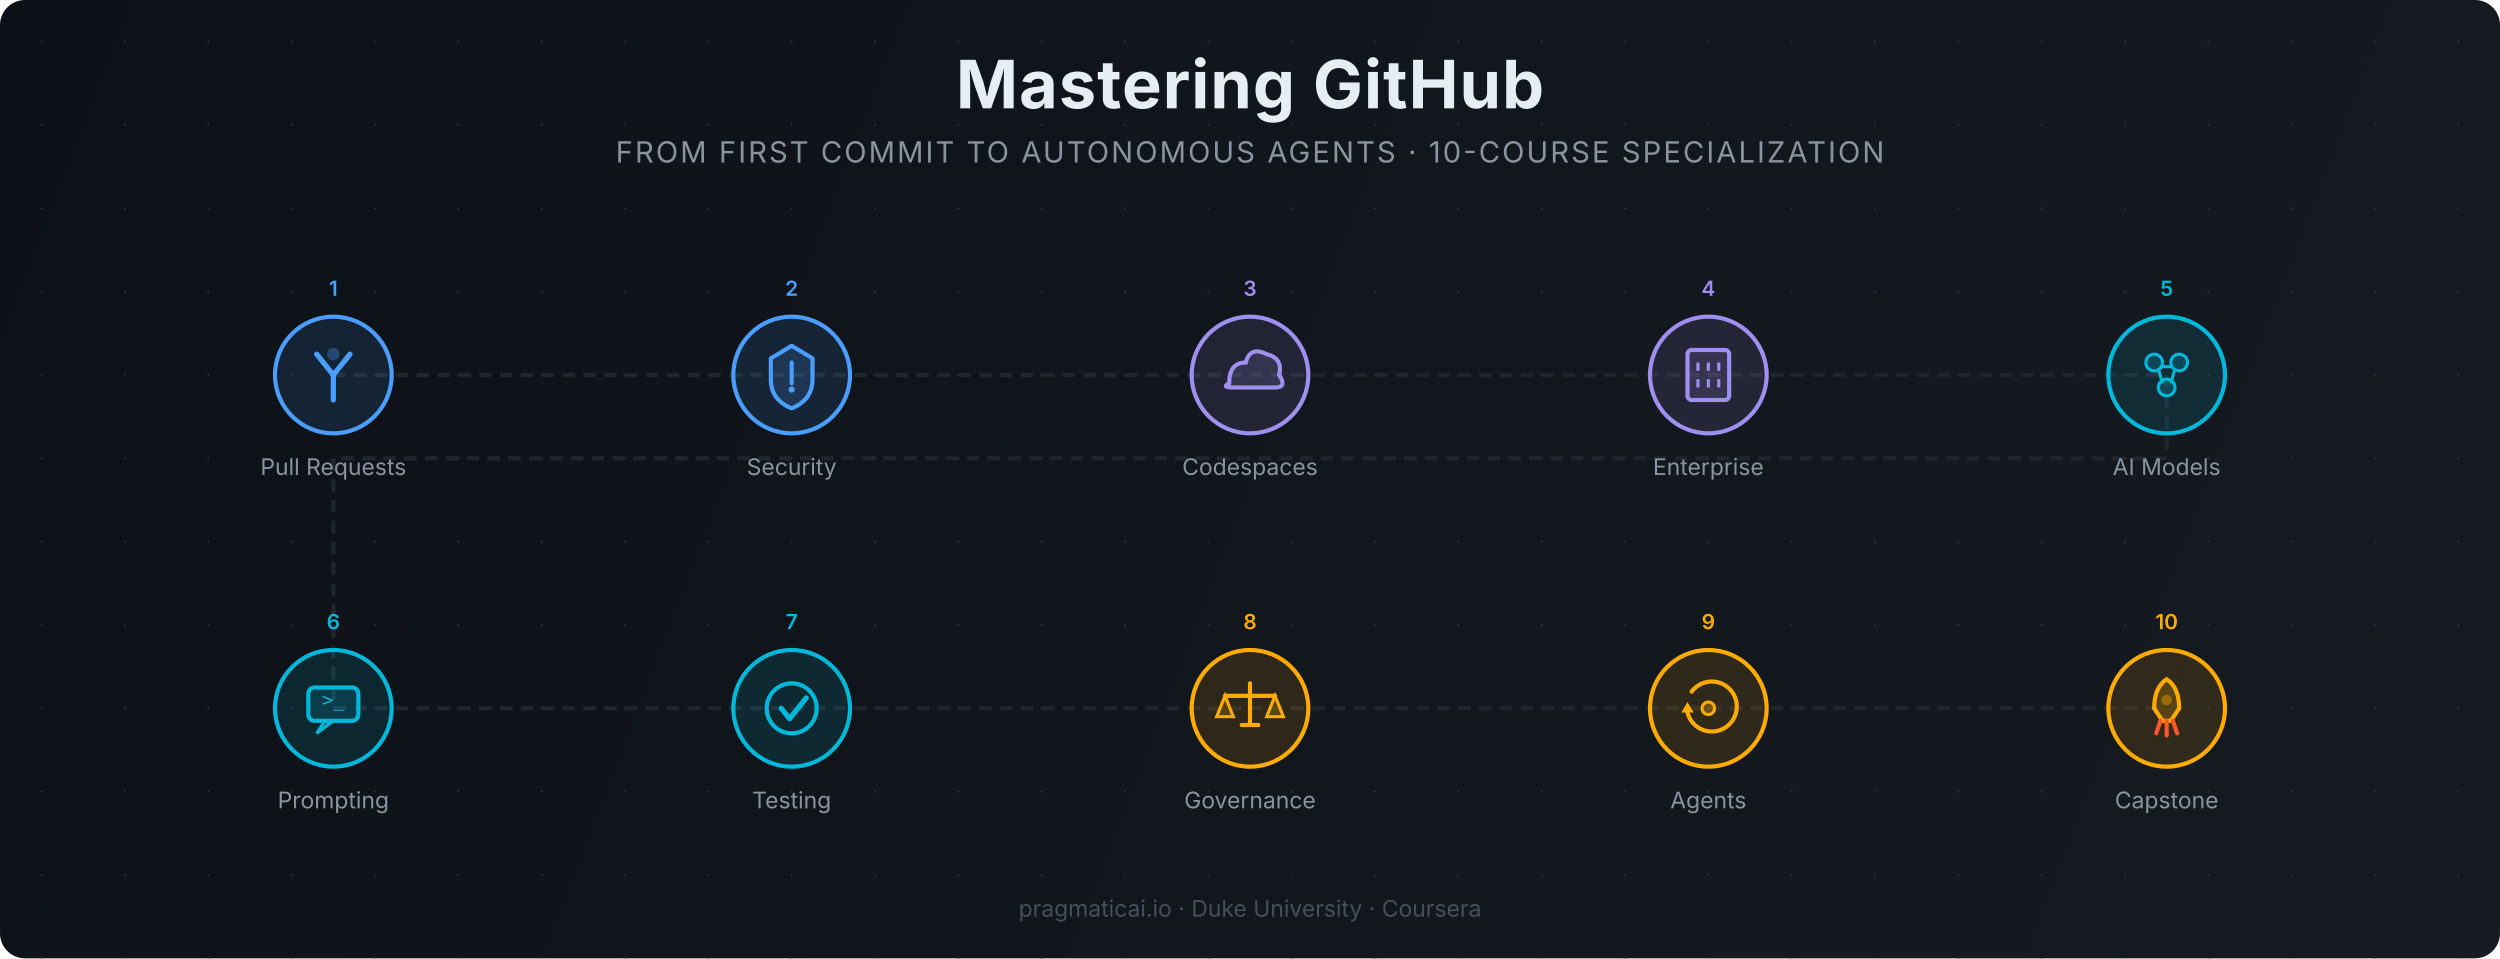
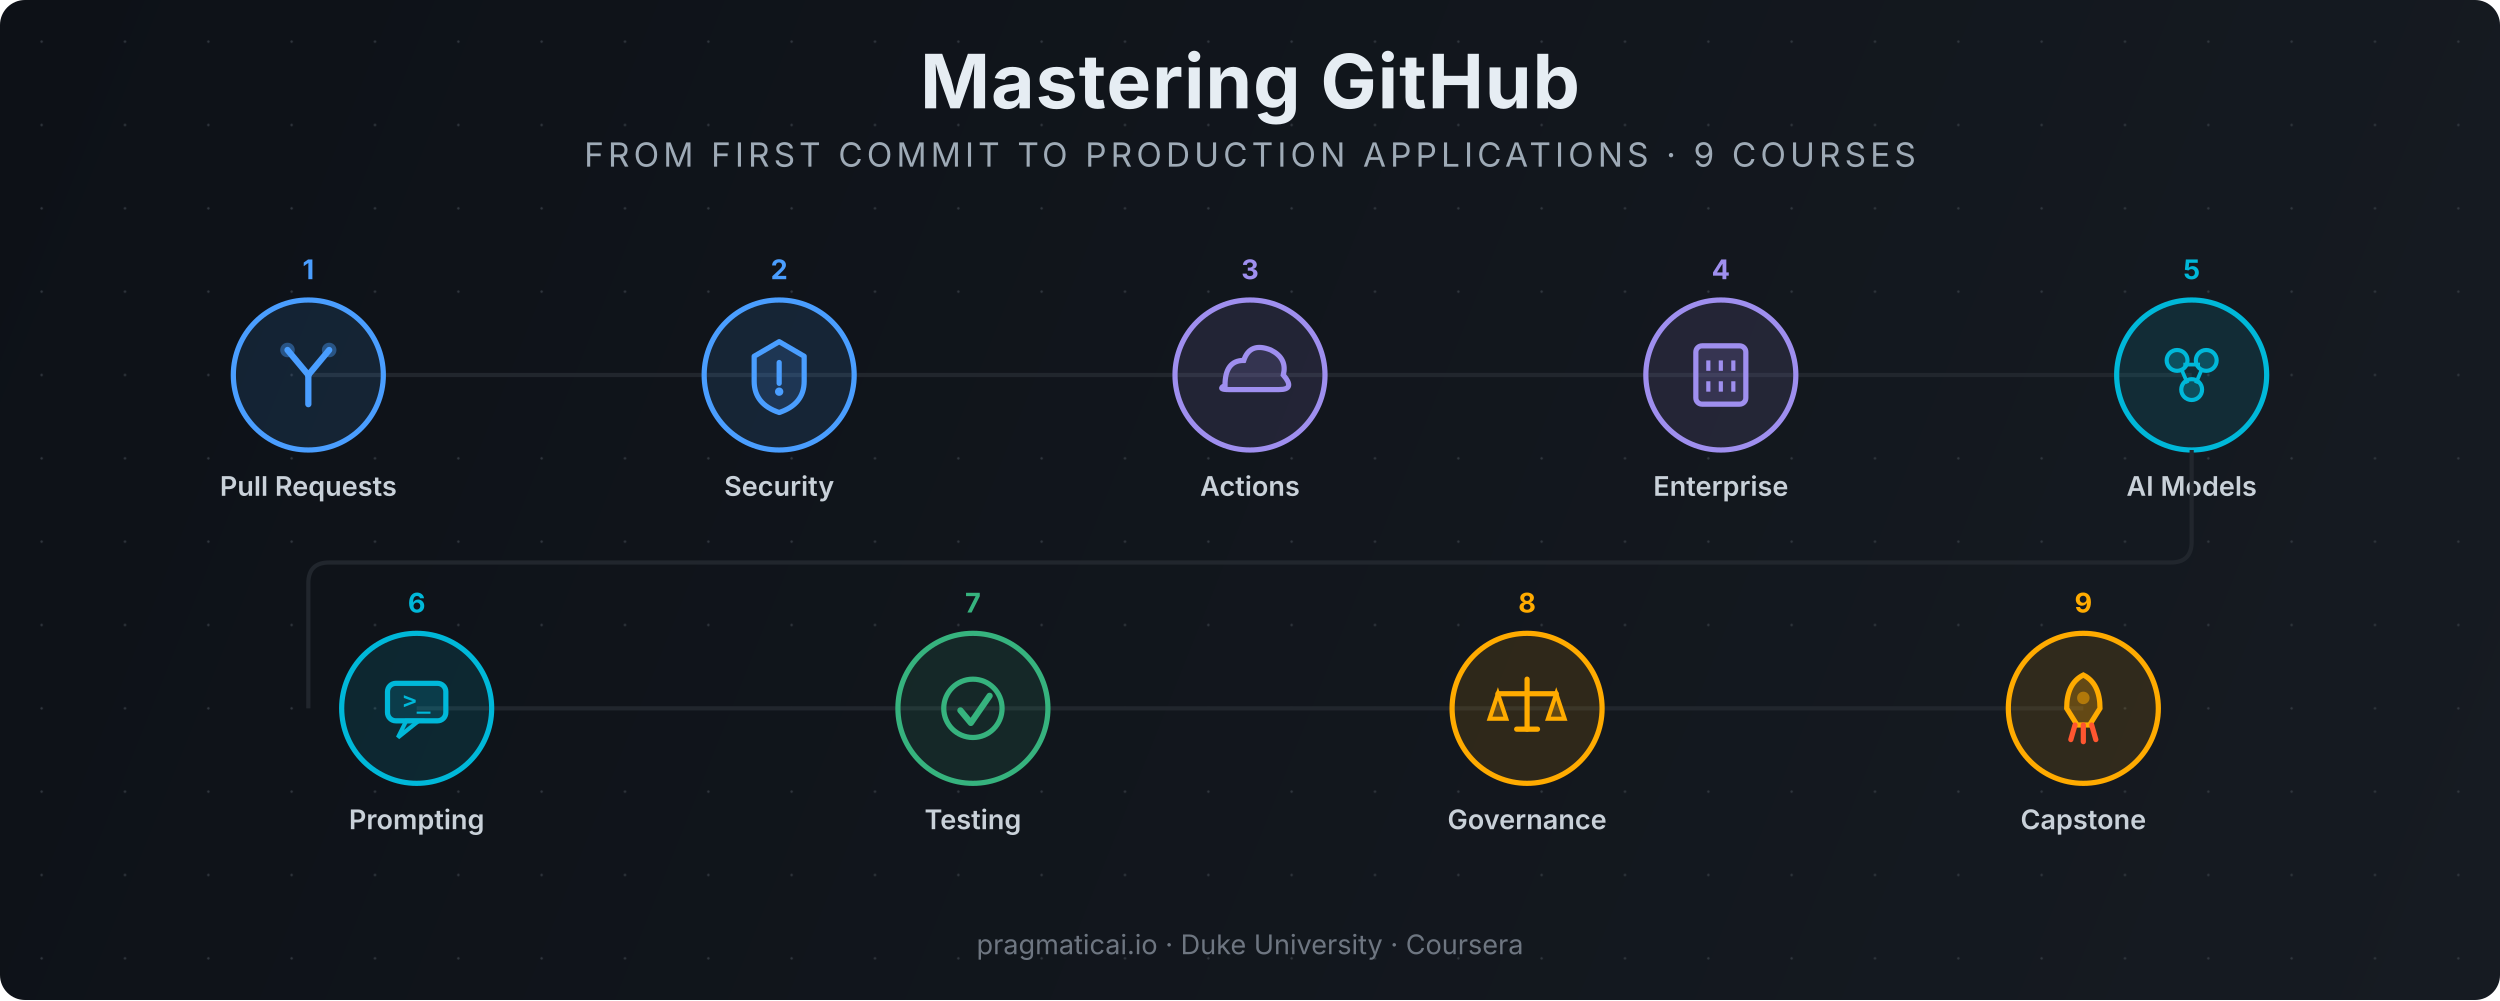
- <svg xmlns="http://www.w3.org/2000/svg" viewBox="0 0 1200 460" width="1200" height="460">
+ <svg xmlns="http://www.w3.org/2000/svg" viewBox="0 0 1200 480" width="1200" height="480">
  <defs>
-     <linearGradient id="bg" x1="0" y1="0" x2="1200" y2="460" gradientUnits="userSpaceOnUse">
+     <linearGradient id="bg" x1="0" y1="0" x2="1200" y2="480" gradientUnits="userSpaceOnUse">
      <stop offset="0%" stop-color="#0d1117" />
      <stop offset="100%" stop-color="#161b22" />
    </linearGradient>
-     <linearGradient id="line-grad" x1="0" y1="0" x2="1" y2="0">
-       <stop offset="0%" stop-color="#4a9eff" />
-       <stop offset="50%" stop-color="#9f8fef" />
-       <stop offset="100%" stop-color="#ffab00" />
-     </linearGradient>
  </defs>
-   <rect width="1200" height="460" rx="12" fill="url(#bg)" />
+   <rect width="1200" height="480" rx="12" fill="url(#bg)" />
  <pattern id="dots" x="0" y="0" width="40" height="40" patternUnits="userSpaceOnUse">
-     <circle cx="20" cy="20" r="0.5" fill="#30363d" />
+     <circle cx="20" cy="20" r="0.6" fill="#30363d" />
  </pattern>
-   <rect width="1200" height="460" fill="url(#dots)" />
-   <text x="600" y="52" text-anchor="middle" font-family="system-ui,-apple-system,Segoe UI,sans-serif" font-size="32" font-weight="700" fill="#e6edf3" letter-spacing="0.5">Mastering GitHub</text>
-   <text x="600" y="78" text-anchor="middle" font-family="system-ui,-apple-system,Segoe UI,sans-serif" font-size="14" fill="#8b949e" letter-spacing="1">FROM FIRST COMMIT TO AUTONOMOUS AGENTS · 10-COURSE SPECIALIZATION</text>
-   <line x1="160" y1="180" x2="1040" y2="180" stroke="#21262d" stroke-width="2" stroke-dasharray="6 4" />
-   <line x1="160" y1="340" x2="1040" y2="340" stroke="#21262d" stroke-width="2" stroke-dasharray="6 4" />
-   <line x1="1040" y1="180" x2="1040" y2="220" stroke="#21262d" stroke-width="2" stroke-dasharray="6 4" />
-   <line x1="1040" y1="220" x2="160" y2="220" stroke="#21262d" stroke-width="2" stroke-dasharray="6 4" />
-   <line x1="160" y1="220" x2="160" y2="340" stroke="#21262d" stroke-width="2" stroke-dasharray="6 4" />
-   <g transform="translate(160,180)">
-     <circle r="28" fill="#4a9eff" fill-opacity="0.12" stroke="#4a9eff" stroke-width="2" />
-     <line x1="-8" y1="-10" x2="0" y2="0" stroke="#4a9eff" stroke-width="2.5" stroke-linecap="round" />
-     <line x1="8" y1="-10" x2="0" y2="0" stroke="#4a9eff" stroke-width="2.5" stroke-linecap="round" />
-     <line x1="0" y1="0" x2="0" y2="12" stroke="#4a9eff" stroke-width="2.5" stroke-linecap="round" />
-     <circle cx="0" cy="-10" r="3" fill="#4a9eff" fill-opacity="0.3" />
-     <text y="48" text-anchor="middle" font-family="system-ui,-apple-system,sans-serif" font-size="11" fill="#8b949e">Pull Requests</text>
-     <text y="-38" text-anchor="middle" font-family="system-ui,-apple-system,sans-serif" font-size="10" font-weight="600" fill="#4a9eff">1</text>
+   <rect width="1200" height="480" fill="url(#dots)" />
+   <text x="600" y="52" text-anchor="middle" font-family="system-ui,-apple-system,Segoe UI,sans-serif" font-size="36" font-weight="700" fill="#e6edf3" letter-spacing="0.5">Mastering GitHub</text>
+   <text x="600" y="80" text-anchor="middle" font-family="system-ui,-apple-system,Segoe UI,sans-serif" font-size="16" fill="#9eaab6" letter-spacing="2">FROM FIRST COMMIT TO PRODUCTION APPLICATIONS · 9 COURSES</text>
+   <line x1="148" y1="180" x2="1052" y2="180" stroke="#21262d" stroke-width="2" />
+   <g transform="translate(148,180)">
+     <circle r="36" fill="#4a9eff" fill-opacity="0.12" stroke="#4a9eff" stroke-width="2.5" />
+     <line x1="-10" y1="-12" x2="0" y2="0" stroke="#4a9eff" stroke-width="3" stroke-linecap="round" />
+     <line x1="10" y1="-12" x2="0" y2="0" stroke="#4a9eff" stroke-width="3" stroke-linecap="round" />
+     <line x1="0" y1="0" x2="0" y2="14" stroke="#4a9eff" stroke-width="3" stroke-linecap="round" />
+     <circle cx="-10" cy="-12" r="3.5" fill="#4a9eff" fill-opacity="0.4" />
+     <circle cx="10" cy="-12" r="3.5" fill="#4a9eff" fill-opacity="0.4" />
+     <text y="58" text-anchor="middle" font-family="system-ui,-apple-system,sans-serif" font-size="13" font-weight="600" fill="#c9d1d9">Pull Requests</text>
+     <text y="-46" text-anchor="middle" font-family="system-ui,-apple-system,sans-serif" font-size="13" font-weight="700" fill="#4a9eff">1</text>
  </g>
-   <g transform="translate(380,180)">
-     <circle r="28" fill="#4a9eff" fill-opacity="0.12" stroke="#4a9eff" stroke-width="2" />
-     <path d="M0-14 L10-8 L10 2 Q10 12 0 16 Q-10 12 -10 2 L-10-8 Z" fill="#4a9eff" fill-opacity="0.15" stroke="#4a9eff" stroke-width="2" stroke-linejoin="round" />
-     <line x1="0" y1="-6" x2="0" y2="4" stroke="#4a9eff" stroke-width="2" stroke-linecap="round" />
-     <circle cx="0" cy="7" r="1.5" fill="#4a9eff" />
-     <text y="48" text-anchor="middle" font-family="system-ui,-apple-system,sans-serif" font-size="11" fill="#8b949e">Security</text>
-     <text y="-38" text-anchor="middle" font-family="system-ui,-apple-system,sans-serif" font-size="10" font-weight="600" fill="#4a9eff">2</text>
+   <g transform="translate(374,180)">
+     <circle r="36" fill="#4a9eff" fill-opacity="0.12" stroke="#4a9eff" stroke-width="2.5" />
+     <path d="M0-16 L12-9 L12 3 Q12 14 0 18 Q-12 14 -12 3 L-12-9 Z" fill="#4a9eff" fill-opacity="0.15" stroke="#4a9eff" stroke-width="2.5" stroke-linejoin="round" />
+     <line x1="0" y1="-6" x2="0" y2="4" stroke="#4a9eff" stroke-width="2.5" stroke-linecap="round" />
+     <circle cx="0" cy="8" r="2" fill="#4a9eff" />
+     <text y="58" text-anchor="middle" font-family="system-ui,-apple-system,sans-serif" font-size="13" font-weight="600" fill="#c9d1d9">Security</text>
+     <text y="-46" text-anchor="middle" font-family="system-ui,-apple-system,sans-serif" font-size="13" font-weight="700" fill="#4a9eff">2</text>
  </g>
  <g transform="translate(600,180)">
-     <circle r="28" fill="#9f8fef" fill-opacity="0.12" stroke="#9f8fef" stroke-width="2" />
-     <path d="M-10 4 Q-10-6 -2-6 Q0-14 8-10 Q16-8 14 0 Q18 6 12 6 L-8 6 Q-14 6 -10 4 Z" fill="#9f8fef" fill-opacity="0.15" stroke="#9f8fef" stroke-width="2" />
-     <text y="48" text-anchor="middle" font-family="system-ui,-apple-system,sans-serif" font-size="11" fill="#8b949e">Codespaces</text>
-     <text y="-38" text-anchor="middle" font-family="system-ui,-apple-system,sans-serif" font-size="10" font-weight="600" fill="#9f8fef">3</text>
+     <circle r="36" fill="#9f8fef" fill-opacity="0.12" stroke="#9f8fef" stroke-width="2.5" />
+     <path d="M-12 5 Q-12-7 -3-7 Q0-16 10-12 Q18-8 16 0 Q22 7 14 7 L-10 7 Q-16 7 -12 5 Z" fill="#9f8fef" fill-opacity="0.15" stroke="#9f8fef" stroke-width="2.5" />
+     <text y="58" text-anchor="middle" font-family="system-ui,-apple-system,sans-serif" font-size="13" font-weight="600" fill="#c9d1d9">Actions</text>
+     <text y="-46" text-anchor="middle" font-family="system-ui,-apple-system,sans-serif" font-size="13" font-weight="700" fill="#9f8fef">3</text>
  </g>
-   <g transform="translate(820,180)">
-     <circle r="28" fill="#9f8fef" fill-opacity="0.12" stroke="#9f8fef" stroke-width="2" />
-     <rect x="-10" y="-12" width="20" height="24" rx="2" fill="#9f8fef" fill-opacity="0.15" stroke="#9f8fef" stroke-width="2" />
-     <line x1="-5" y1="-6" x2="-5" y2="-2" stroke="#9f8fef" stroke-width="1.5" />
-     <line x1="0" y1="-6" x2="0" y2="-2" stroke="#9f8fef" stroke-width="1.5" />
-     <line x1="5" y1="-6" x2="5" y2="-2" stroke="#9f8fef" stroke-width="1.5" />
-     <line x1="-5" y1="2" x2="-5" y2="6" stroke="#9f8fef" stroke-width="1.5" />
-     <line x1="0" y1="2" x2="0" y2="6" stroke="#9f8fef" stroke-width="1.5" />
-     <line x1="5" y1="2" x2="5" y2="6" stroke="#9f8fef" stroke-width="1.5" />
-     <text y="48" text-anchor="middle" font-family="system-ui,-apple-system,sans-serif" font-size="11" fill="#8b949e">Enterprise</text>
-     <text y="-38" text-anchor="middle" font-family="system-ui,-apple-system,sans-serif" font-size="10" font-weight="600" fill="#9f8fef">4</text>
+   <g transform="translate(826,180)">
+     <circle r="36" fill="#9f8fef" fill-opacity="0.12" stroke="#9f8fef" stroke-width="2.5" />
+     <rect x="-12" y="-14" width="24" height="28" rx="3" fill="#9f8fef" fill-opacity="0.15" stroke="#9f8fef" stroke-width="2.5" />
+     <line x1="-6" y1="-7" x2="-6" y2="-2" stroke="#9f8fef" stroke-width="2" />
+     <line x1="0" y1="-7" x2="0" y2="-2" stroke="#9f8fef" stroke-width="2" />
+     <line x1="6" y1="-7" x2="6" y2="-2" stroke="#9f8fef" stroke-width="2" />
+     <line x1="-6" y1="3" x2="-6" y2="8" stroke="#9f8fef" stroke-width="2" />
+     <line x1="0" y1="3" x2="0" y2="8" stroke="#9f8fef" stroke-width="2" />
+     <line x1="6" y1="3" x2="6" y2="8" stroke="#9f8fef" stroke-width="2" />
+     <text y="58" text-anchor="middle" font-family="system-ui,-apple-system,sans-serif" font-size="13" font-weight="600" fill="#c9d1d9">Enterprise</text>
+     <text y="-46" text-anchor="middle" font-family="system-ui,-apple-system,sans-serif" font-size="13" font-weight="700" fill="#9f8fef">4</text>
  </g>
-   <g transform="translate(1040,180)">
-     <circle r="28" fill="#00b8d9" fill-opacity="0.12" stroke="#00b8d9" stroke-width="2" />
-     <circle cx="-6" cy="-6" r="4" fill="#00b8d9" fill-opacity="0.2" stroke="#00b8d9" stroke-width="1.5" />
-     <circle cx="6" cy="-6" r="4" fill="#00b8d9" fill-opacity="0.2" stroke="#00b8d9" stroke-width="1.5" />
-     <circle cx="0" cy="6" r="4" fill="#00b8d9" fill-opacity="0.2" stroke="#00b8d9" stroke-width="1.5" />
-     <line x1="-3" y1="-4" x2="3" y2="-4" stroke="#00b8d9" stroke-width="1.5" />
-     <line x1="-4" y1="-3" x2="-2" y2="4" stroke="#00b8d9" stroke-width="1.5" />
-     <line x1="4" y1="-3" x2="2" y2="4" stroke="#00b8d9" stroke-width="1.5" />
-     <text y="48" text-anchor="middle" font-family="system-ui,-apple-system,sans-serif" font-size="11" fill="#8b949e">AI Models</text>
-     <text y="-38" text-anchor="middle" font-family="system-ui,-apple-system,sans-serif" font-size="10" font-weight="600" fill="#00b8d9">5</text>
+   <g transform="translate(1052,180)">
+     <circle r="36" fill="#00b8d9" fill-opacity="0.12" stroke="#00b8d9" stroke-width="2.5" />
+     <circle cx="-7" cy="-7" r="5" fill="#00b8d9" fill-opacity="0.25" stroke="#00b8d9" stroke-width="2" />
+     <circle cx="7" cy="-7" r="5" fill="#00b8d9" fill-opacity="0.25" stroke="#00b8d9" stroke-width="2" />
+     <circle cx="0" cy="7" r="5" fill="#00b8d9" fill-opacity="0.25" stroke="#00b8d9" stroke-width="2" />
+     <line x1="-4" y1="-5" x2="4" y2="-5" stroke="#00b8d9" stroke-width="1.8" />
+     <line x1="-5" y1="-3" x2="-2" y2="4" stroke="#00b8d9" stroke-width="1.8" />
+     <line x1="5" y1="-3" x2="2" y2="4" stroke="#00b8d9" stroke-width="1.8" />
+     <text y="58" text-anchor="middle" font-family="system-ui,-apple-system,sans-serif" font-size="13" font-weight="600" fill="#c9d1d9">AI Models</text>
+     <text y="-46" text-anchor="middle" font-family="system-ui,-apple-system,sans-serif" font-size="13" font-weight="700" fill="#00b8d9">5</text>
  </g>
-   <g transform="translate(160,340)">
-     <circle r="28" fill="#00b8d9" fill-opacity="0.12" stroke="#00b8d9" stroke-width="2" />
-     <rect x="-12" y="-10" width="24" height="16" rx="3" fill="#00b8d9" fill-opacity="0.15" stroke="#00b8d9" stroke-width="2" />
-     <polygon points="-4,6 -8,12 0,6" fill="#00b8d9" fill-opacity="0.15" stroke="#00b8d9" stroke-width="1.5" />
-     <text x="0" y="-1" text-anchor="middle" font-family="monospace" font-size="9" fill="#00b8d9">&gt;_</text>
-     <text y="48" text-anchor="middle" font-family="system-ui,-apple-system,sans-serif" font-size="11" fill="#8b949e">Prompting</text>
-     <text y="-38" text-anchor="middle" font-family="system-ui,-apple-system,sans-serif" font-size="10" font-weight="600" fill="#00b8d9">6</text>
+   <path d="M1052,216 L1052,260 Q1052,270 1042,270 L158,270 Q148,270 148,280 L148,340" fill="none" stroke="#21262d" stroke-width="2" />
+   <line x1="200" y1="340" x2="1000" y2="340" stroke="#21262d" stroke-width="2" />
+   <g transform="translate(200,340)">
+     <circle r="36" fill="#00b8d9" fill-opacity="0.12" stroke="#00b8d9" stroke-width="2.5" />
+     <rect x="-14" y="-12" width="28" height="18" rx="4" fill="#00b8d9" fill-opacity="0.15" stroke="#00b8d9" stroke-width="2.5" />
+     <polygon points="-5,6 -9,14 1,6" fill="#00b8d9" fill-opacity="0.15" stroke="#00b8d9" stroke-width="2" />
+     <text x="0" y="0" text-anchor="middle" font-family="monospace" font-size="11" font-weight="700" fill="#00b8d9">&gt;_</text>
+     <text y="58" text-anchor="middle" font-family="system-ui,-apple-system,sans-serif" font-size="13" font-weight="600" fill="#c9d1d9">Prompting</text>
+     <text y="-46" text-anchor="middle" font-family="system-ui,-apple-system,sans-serif" font-size="13" font-weight="700" fill="#00b8d9">6</text>
  </g>
-   <g transform="translate(380,340)">
-     <circle r="28" fill="#00b8d9" fill-opacity="0.12" stroke="#00b8d9" stroke-width="2" />
-     <circle r="12" fill="none" stroke="#00b8d9" stroke-width="2" />
-     <polyline points="-5,0 -1,5 7,-5" fill="none" stroke="#00b8d9" stroke-width="2.5" stroke-linecap="round" stroke-linejoin="round" />
-     <text y="48" text-anchor="middle" font-family="system-ui,-apple-system,sans-serif" font-size="11" fill="#8b949e">Testing</text>
-     <text y="-38" text-anchor="middle" font-family="system-ui,-apple-system,sans-serif" font-size="10" font-weight="600" fill="#00b8d9">7</text>
+   <g transform="translate(467,340)">
+     <circle r="36" fill="#36b37e" fill-opacity="0.12" stroke="#36b37e" stroke-width="2.5" />
+     <circle r="14" fill="none" stroke="#36b37e" stroke-width="2.5" />
+     <polyline points="-6,1 -1,7 8,-6" fill="none" stroke="#36b37e" stroke-width="3" stroke-linecap="round" stroke-linejoin="round" />
+     <text y="58" text-anchor="middle" font-family="system-ui,-apple-system,sans-serif" font-size="13" font-weight="600" fill="#c9d1d9">Testing</text>
+     <text y="-46" text-anchor="middle" font-family="system-ui,-apple-system,sans-serif" font-size="13" font-weight="700" fill="#36b37e">7</text>
  </g>
-   <g transform="translate(600,340)">
-     <circle r="28" fill="#ffab00" fill-opacity="0.12" stroke="#ffab00" stroke-width="2" />
-     <line x1="0" y1="-12" x2="0" y2="8" stroke="#ffab00" stroke-width="2" stroke-linecap="round" />
-     <line x1="-12" y1="-6" x2="12" y2="-6" stroke="#ffab00" stroke-width="2" stroke-linecap="round" />
-     <path d="M-12-6 L-16 4 L-8 4 Z" fill="#ffab00" fill-opacity="0.2" stroke="#ffab00" stroke-width="1.5" />
-     <path d="M12-6 L8 4 L16 4 Z" fill="#ffab00" fill-opacity="0.2" stroke="#ffab00" stroke-width="1.5" />
-     <line x1="-4" y1="8" x2="4" y2="8" stroke="#ffab00" stroke-width="2" stroke-linecap="round" />
-     <text y="48" text-anchor="middle" font-family="system-ui,-apple-system,sans-serif" font-size="11" fill="#8b949e">Governance</text>
-     <text y="-38" text-anchor="middle" font-family="system-ui,-apple-system,sans-serif" font-size="10" font-weight="600" fill="#ffab00">8</text>
+   <g transform="translate(733,340)">
+     <circle r="36" fill="#ffab00" fill-opacity="0.12" stroke="#ffab00" stroke-width="2.5" />
+     <line x1="0" y1="-14" x2="0" y2="10" stroke="#ffab00" stroke-width="2.5" stroke-linecap="round" />
+     <line x1="-14" y1="-7" x2="14" y2="-7" stroke="#ffab00" stroke-width="2.5" stroke-linecap="round" />
+     <path d="M-14-7 L-18 5 L-10 5 Z" fill="#ffab00" fill-opacity="0.25" stroke="#ffab00" stroke-width="2" />
+     <path d="M14-7 L10 5 L18 5 Z" fill="#ffab00" fill-opacity="0.25" stroke="#ffab00" stroke-width="2" />
+     <line x1="-5" y1="10" x2="5" y2="10" stroke="#ffab00" stroke-width="2.5" stroke-linecap="round" />
+     <text y="58" text-anchor="middle" font-family="system-ui,-apple-system,sans-serif" font-size="13" font-weight="600" fill="#c9d1d9">Governance</text>
+     <text y="-46" text-anchor="middle" font-family="system-ui,-apple-system,sans-serif" font-size="13" font-weight="700" fill="#ffab00">8</text>
  </g>
-   <g transform="translate(820,340)">
-     <circle r="28" fill="#ffab00" fill-opacity="0.12" stroke="#ffab00" stroke-width="2" />
-     <path d="M-8-8 A12 12 0 1 1 -10 2" fill="none" stroke="#ffab00" stroke-width="2" stroke-linecap="round" />
-     <polygon points="-13,2 -7,2 -10,-3" fill="#ffab00" />
-     <circle cx="0" cy="0" r="3" fill="#ffab00" fill-opacity="0.3" stroke="#ffab00" stroke-width="1.5" />
-     <text y="48" text-anchor="middle" font-family="system-ui,-apple-system,sans-serif" font-size="11" fill="#8b949e">Agents</text>
-     <text y="-38" text-anchor="middle" font-family="system-ui,-apple-system,sans-serif" font-size="10" font-weight="600" fill="#ffab00">9</text>
+   <g transform="translate(1000,340)">
+     <circle r="36" fill="#ffab00" fill-opacity="0.12" stroke="#ffab00" stroke-width="2.5" />
+     <path d="M0-16 Q8-12 8 0 L3 8 L-3 8 L-8 0 Q-8-12 0-16 Z" fill="#ffab00" fill-opacity="0.25" stroke="#ffab00" stroke-width="2.5" />
+     <circle cx="0" cy="-5" r="3" fill="#ffab00" fill-opacity="0.5" />
+     <line x1="-4" y1="8" x2="-6" y2="15" stroke="#ff5630" stroke-width="2.5" stroke-linecap="round" />
+     <line x1="0" y1="8" x2="0" y2="16" stroke="#ff5630" stroke-width="2.5" stroke-linecap="round" />
+     <line x1="4" y1="8" x2="6" y2="15" stroke="#ff5630" stroke-width="2.5" stroke-linecap="round" />
+     <text y="58" text-anchor="middle" font-family="system-ui,-apple-system,sans-serif" font-size="13" font-weight="600" fill="#c9d1d9">Capstone</text>
+     <text y="-46" text-anchor="middle" font-family="system-ui,-apple-system,sans-serif" font-size="13" font-weight="700" fill="#ffab00">9</text>
  </g>
-   <g transform="translate(1040,340)">
-     <circle r="28" fill="#ffab00" fill-opacity="0.12" stroke="#ffab00" stroke-width="2" />
-     <path d="M0-14 Q6-10 6 0 L2 6 L-2 6 L-6 0 Q-6-10 0-14 Z" fill="#ffab00" fill-opacity="0.2" stroke="#ffab00" stroke-width="2" />
-     <circle cx="0" cy="-4" r="2.5" fill="#ffab00" fill-opacity="0.4" />
-     <line x1="-3" y1="6" x2="-5" y2="12" stroke="#ff5630" stroke-width="2" stroke-linecap="round" />
-     <line x1="0" y1="6" x2="0" y2="13" stroke="#ff5630" stroke-width="2" stroke-linecap="round" />
-     <line x1="3" y1="6" x2="5" y2="12" stroke="#ff5630" stroke-width="2" stroke-linecap="round" />
-     <text y="48" text-anchor="middle" font-family="system-ui,-apple-system,sans-serif" font-size="11" fill="#8b949e">Capstone</text>
-     <text y="-38" text-anchor="middle" font-family="system-ui,-apple-system,sans-serif" font-size="10" font-weight="600" fill="#ffab00">10</text>
-   </g>
-   <text x="600" y="440" text-anchor="middle" font-family="system-ui,-apple-system,sans-serif" font-size="11" fill="#484f58">pragmaticai.io · Duke University · Coursera</text>
+   <text x="600" y="458" text-anchor="middle" font-family="system-ui,-apple-system,sans-serif" font-size="13" fill="#6e7681">pragmaticai.io · Duke University · Coursera</text>
</svg>
